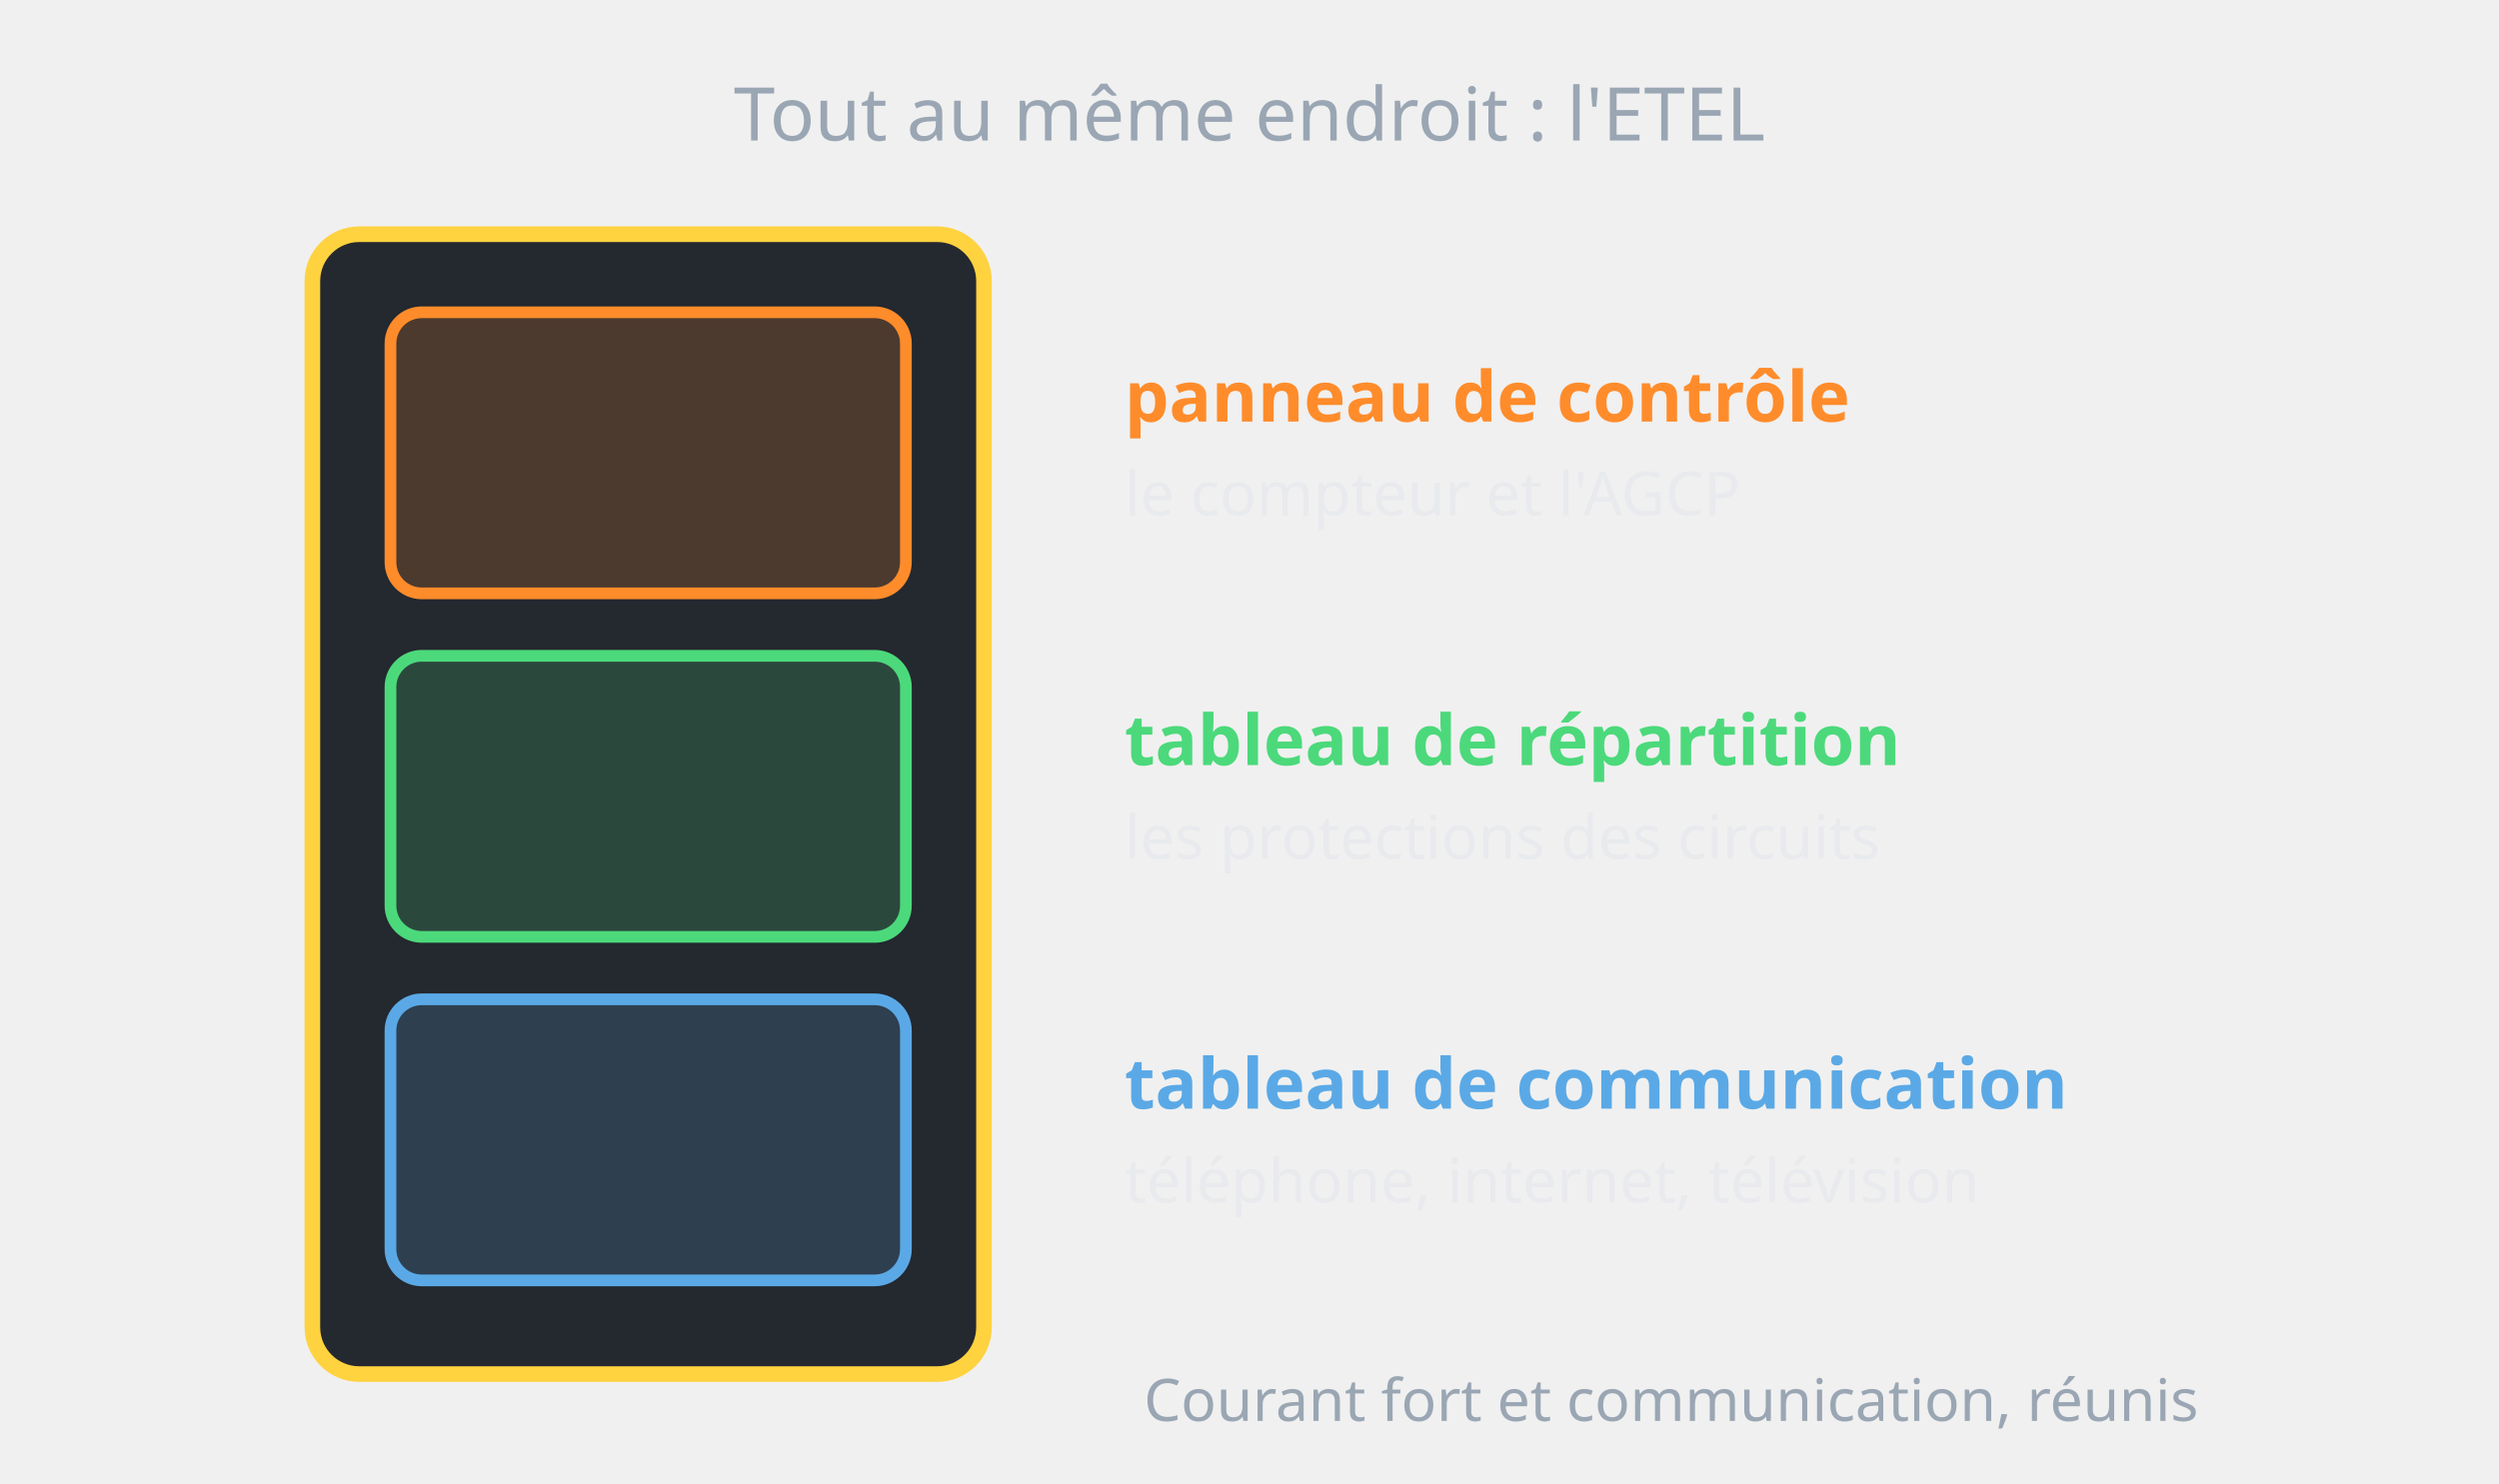
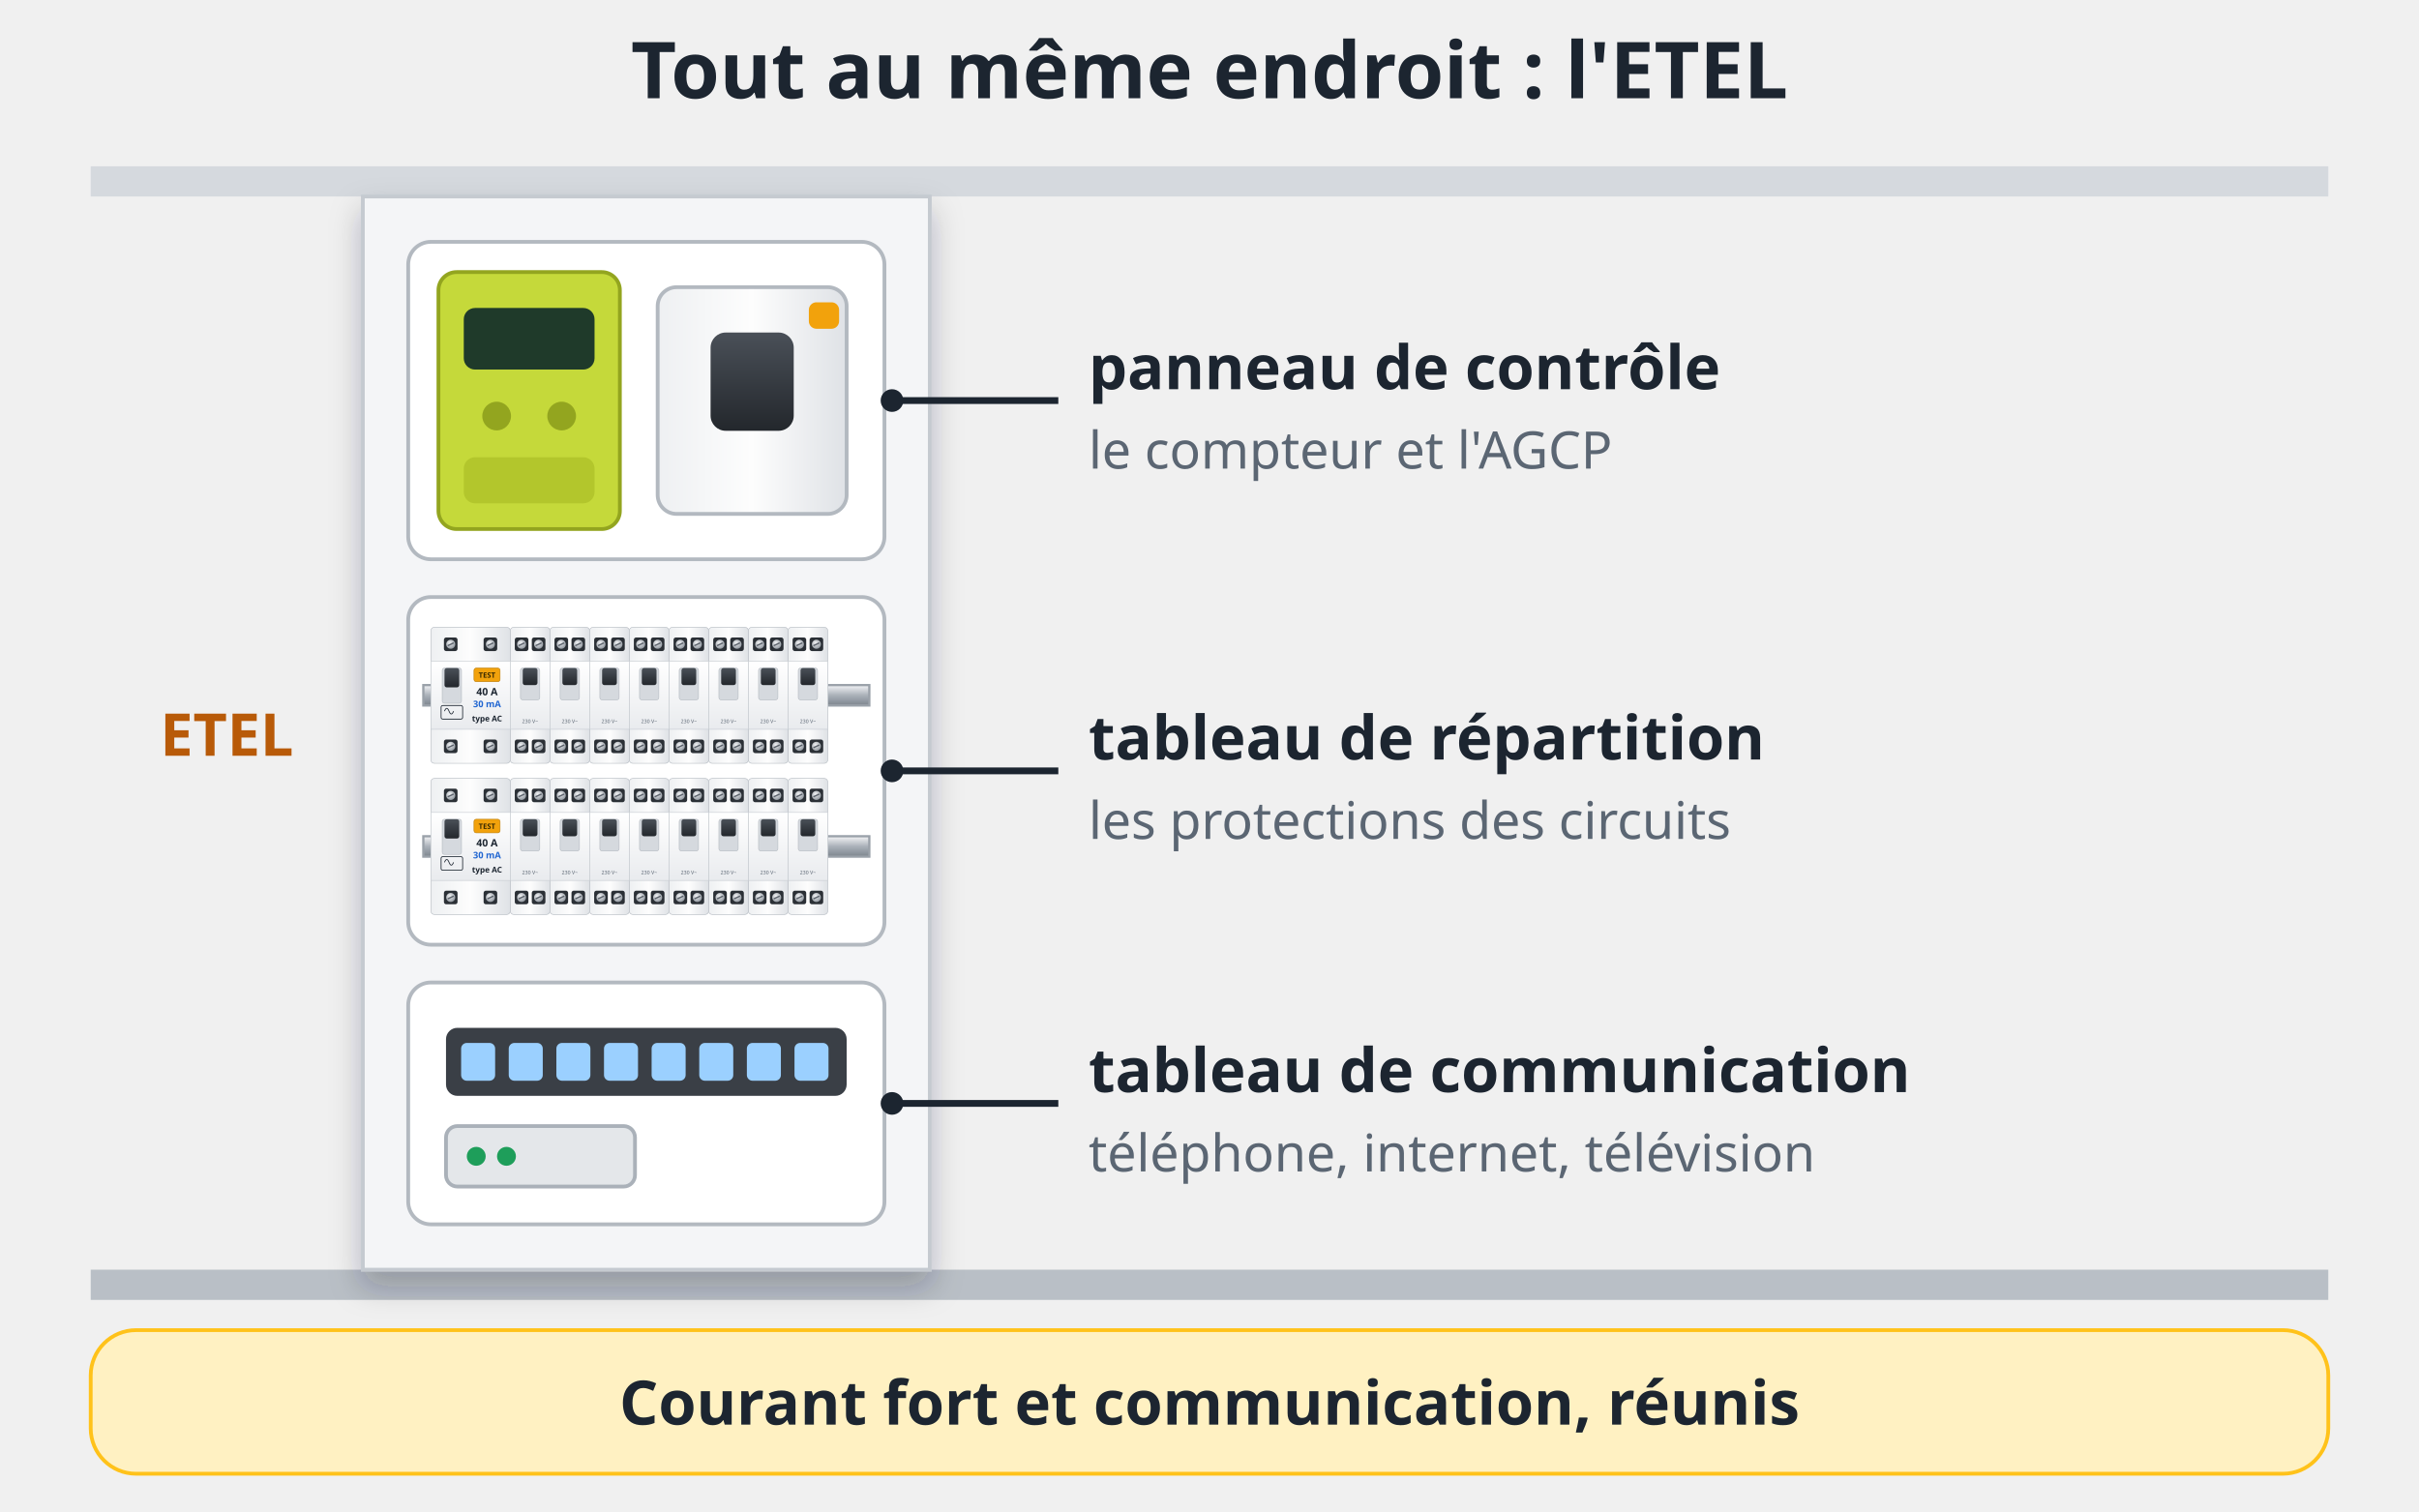
- <svg xmlns="http://www.w3.org/2000/svg" viewBox="0 0 320 190" font-family="'Segoe UI',system-ui,sans-serif" role="img" aria-label="L'espace technique électrique du logement regroupe le panneau de contrôle avec le compteur et l'AGCP, le tableau de répartition et le tableau de communication">
-   <text x="160" y="18" text-anchor="middle" font-size="9.5" fill="#9aa6b3" font-weight="normal">Tout au même endroit : l'ETEL</text>
-   <rect x="40" y="30" width="86" height="146" rx="6" fill="#24282f" stroke="#ffd23f" stroke-width="2" />
-   <rect x="50" y="40" width="66" height="36" rx="4" fill="#ff8c2b" fill-opacity="0.18" stroke="#ff8c2b" stroke-width="1.5" />
-   <rect x="50" y="84" width="66" height="36" rx="4" fill="#4cd97b" fill-opacity="0.18" stroke="#4cd97b" stroke-width="1.5" />
-   <rect x="50" y="128" width="66" height="36" rx="4" fill="#5aa9e6" fill-opacity="0.18" stroke="#5aa9e6" stroke-width="1.5" />
-   <text x="144" y="54" text-anchor="start" font-size="9" fill="#ff8c2b" font-weight="bold">panneau de contrôle</text>
-   <text x="144" y="66" text-anchor="start" font-size="7.8" fill="#e8eaed" font-weight="normal">le compteur et l'AGCP</text>
-   <text x="144" y="98" text-anchor="start" font-size="9" fill="#4cd97b" font-weight="bold">tableau de répartition</text>
-   <text x="144" y="110" text-anchor="start" font-size="7.8" fill="#e8eaed" font-weight="normal">les protections des circuits</text>
-   <text x="144" y="142" text-anchor="start" font-size="9" fill="#5aa9e6" font-weight="bold">tableau de communication</text>
-   <text x="144" y="154" text-anchor="start" font-size="7.8" fill="#e8eaed" font-weight="normal">téléphone, internet, télévision</text>
-   <text x="214" y="182" text-anchor="middle" font-size="7.5" fill="#9aa6b3" font-weight="normal">Courant fort et communication, réunis</text>
+ <svg xmlns="http://www.w3.org/2000/svg" viewBox="0 0 640 400" font-family="'Segoe UI',system-ui,sans-serif" role="img" aria-label="L'espace technique électrique du logement regroupe le panneau de contrôle avec le compteur et l'AGCP, le tableau de répartition et le tableau de communication">
+   <defs>
+     <linearGradient id="corps" x1="0" y1="0" x2="1" y2="0">
+       <stop offset="0" stop-color="#eef0f2" />
+       <stop offset=".5" stop-color="#fdfdfd" />
+       <stop offset="1" stop-color="#dfe2e6" />
+     </linearGradient>
+     <linearGradient id="nez" x1="0" y1="0" x2="0" y2="1">
+       <stop offset="0" stop-color="#ffffff" />
+       <stop offset="1" stop-color="#e9ebee" />
+     </linearGradient>
+     <linearGradient id="manette" x1="0" y1="0" x2="0" y2="1">
+       <stop offset="0" stop-color="#4a5058" />
+       <stop offset="1" stop-color="#23272c" />
+     </linearGradient>
+     <radialGradient id="vis" cx=".4" cy=".35" r=".7">
+       <stop offset="0" stop-color="#f1f2f4" />
+       <stop offset="1" stop-color="#8d949c" />
+     </radialGradient>
+     <linearGradient id="cuivreH" x1="0" y1="0" x2="0" y2="1">
+       <stop offset="0" stop-color="#f0b77a" />
+       <stop offset=".5" stop-color="#c9782f" />
+       <stop offset="1" stop-color="#8f4f17" />
+     </linearGradient>
+     <linearGradient id="cuivreV" x1="0" y1="0" x2="1" y2="0">
+       <stop offset="0" stop-color="#8f4f17" />
+       <stop offset=".45" stop-color="#f0b77a" />
+       <stop offset="1" stop-color="#9a5a1f" />
+     </linearGradient>
+     <linearGradient id="acierH" x1="0" y1="0" x2="0" y2="1">
+       <stop offset="0" stop-color="#f4f5f7" />
+       <stop offset=".5" stop-color="#aab1b9" />
+       <stop offset="1" stop-color="#7d858e" />
+     </linearGradient>
+     <linearGradient id="cylH" x1="0" y1="0" x2="0" y2="1">
+       <stop offset="0" stop-color="#d9dde1" />
+       <stop offset=".35" stop-color="#ffffff" />
+       <stop offset="1" stop-color="#c3c8ce" />
+     </linearGradient>
+     <linearGradient id="gaineV" x1="0" y1="0" x2="1" y2="0">
+       <stop offset="0" stop-color="#a81d1d" />
+       <stop offset=".4" stop-color="#ef4a4a" />
+       <stop offset="1" stop-color="#b02020" />
+     </linearGradient>
+     <linearGradient id="chaud" x1="0" y1="0" x2="1" y2="0">
+       <stop offset="0" stop-color="#3a3f46" />
+       <stop offset=".5" stop-color="#e8590c" />
+       <stop offset="1" stop-color="#ff3b1f" />
+     </linearGradient>
+     <linearGradient id="icta" x1="0" y1="0" x2="0" y2="1">
+       <stop offset="0" stop-color="#8d949c" />
+       <stop offset=".3" stop-color="#dfe3e7" />
+       <stop offset="1" stop-color="#6b727a" />
+     </linearGradient>
+     <linearGradient id="tpc" x1="0" y1="0" x2="0" y2="1">
+       <stop offset="0" stop-color="#b02020" />
+       <stop offset=".3" stop-color="#ff6b5e" />
+       <stop offset="1" stop-color="#8e1414" />
+     </linearGradient>
+     <linearGradient id="irl" x1="0" y1="0" x2="0" y2="1">
+       <stop offset="0" stop-color="#aab1b9" />
+       <stop offset=".3" stop-color="#f1f3f5" />
+       <stop offset="1" stop-color="#8d949c" />
+     </linearGradient>
+     <linearGradient id="terre" x1="0" y1="0" x2="0" y2="1">
+       <stop offset="0" stop-color="#c9a877" />
+       <stop offset="1" stop-color="#a98557" />
+     </linearGradient>
+     <pattern id="vj" width="16" height="16" patternUnits="userSpaceOnUse" patternTransform="rotate(35)">
+       <rect width="16" height="16" fill="#2e9e4f" />
+       <rect width="7" height="16" fill="#f2d21a" />
+     </pattern>
+     <filter id="ombre" x="-15%" y="-15%" width="130%" height="140%">
+       <feDropShadow dx="0" dy="4" stdDeviation="4" flood-color="#1b2430" flood-opacity=".25" />
+     </filter>
+     <g id="borne">
+       <rect x="-12" y="-12" width="24" height="24" rx="4" fill="#2b3036" />
+       <circle r="8" fill="url(#vis)" />
+       <rect x="-6" y="-1.2" width="12" height="2.4" rx="1" fill="#5a616a" transform="rotate(-25)" />
+     </g>
+   </defs>
+   <text x="320.0" y="26" text-anchor="middle" font-size="20.8" font-weight="800" fill="#1c2530">Tout au même endroit : l'ETEL</text>
+   <rect x="24" y="44" width="592" height="8" fill="#d5d9de" />
+   <rect x="24" y="336" width="592" height="8" fill="#b9bfc6" />
+   <g filter="url(#ombre)">
+     <rect x="96" y="52" width="150" height="284" fill="#f4f5f7" stroke="#c5cad0" />
+   </g>
+   <rect x="108" y="64" width="126" height="84" rx="6" fill="#fff" stroke="#b3b9c0" />
+   <rect x="116" y="72" width="48" height="68" rx="4.8" fill="#c5d93a" stroke="#93a51f" />
+   <rect x="122.7" y="81.5" width="34.6" height="16.3" rx="3" fill="#1f3a2a" />
+   <circle cx="131.4" cy="110.1" r="3.8" fill="#93a51f" />
+   <circle cx="148.6" cy="110.1" r="3.8" fill="#93a51f" />
+   <rect x="122.7" y="121.0" width="34.6" height="12.2" rx="3" fill="#b3c62c" />
+   <rect x="174" y="76" width="50" height="60" rx="5" fill="url(#corps)" stroke="#b3b9c0" />
+   <rect x="188" y="88" width="22" height="26" rx="4" fill="url(#manette)" />
+   <rect x="214" y="80" width="8" height="7" rx="2" fill="#f2a20c" />
+   <rect x="108" y="158" width="126" height="92" rx="6" fill="#fff" stroke="#b3b9c0" />
+   <rect x="112" y="181.3" width="118" height="5.4" fill="url(#acierH)" stroke="#9aa1a9" stroke-width=".6" />
+   <g transform="translate(114 166) scale(0.15)">
+     <rect width="140" height="240" rx="6" fill="url(#corps)" stroke="#b3b9c0" />
+     <rect y="60" width="140" height="120" fill="url(#nez)" stroke="#c5cad0" />
+     <use href="#borne" x="35" y="30" />
+     <use href="#borne" x="105" y="30" />
+     <use href="#borne" x="35" y="210" />
+     <use href="#borne" x="105" y="210" />
+     <rect x="20" y="72" width="34" height="62" rx="4" fill="#d5d9de" stroke="#b3b9c0" />
+     <rect x="24" y="72" width="26" height="34" rx="4" fill="url(#manette)" />
+     <rect x="76" y="72" width="46" height="24" rx="4" fill="#f2a20c" stroke="#b97a05" />
+     <text x="99" y="89" text-anchor="middle" font-size="13" font-weight="800" fill="#3a2a00">TEST</text>
+     <text x="99" y="120" text-anchor="middle" font-size="18" font-weight="800" fill="#1c2530">40 A</text>
+     <text x="99" y="141" text-anchor="middle" font-size="16" font-weight="800" fill="#2166d1">30 mA</text>
+     <g transform="translate(0 -84)">
+       <rect x="18" y="222" width="38" height="24" rx="3" fill="none" stroke="#1c2530" stroke-width="1.4" />
+       <path d="M24 232 q4 -10 8 0 t8 0" fill="none" stroke="#1c2530" stroke-width="1.4" />
+     </g>
+     <text x="99" y="166" text-anchor="middle" font-size="14" font-weight="800" fill="#1c2530">type AC</text>
+   </g>
+   <g transform="translate(135.0 166) scale(0.15)">
+     <rect width="70" height="240" rx="6" fill="url(#corps)" stroke="#b3b9c0" />
+     <rect y="60" width="70" height="120" fill="url(#nez)" stroke="#c5cad0" />
+     <use href="#borne" x="20" y="30" />
+     <use href="#borne" x="50" y="30" />
+     <use href="#borne" x="20" y="210" />
+     <use href="#borne" x="50" y="210" />
+     <rect x="18" y="72" width="34" height="56" rx="4" fill="#d5d9de" stroke="#b3b9c0" />
+     <rect x="22" y="72" width="26" height="30" rx="4" fill="url(#manette)" />
+     <text x="35" y="150" text-anchor="middle" font-size="17" font-weight="800" fill="#1c2530" />
+     <text x="35" y="169" text-anchor="middle" font-size="9" font-weight="500" fill="#5b6673">230 V~</text>
+   </g>
+   <g transform="translate(145.5 166) scale(0.15)">
+     <rect width="70" height="240" rx="6" fill="url(#corps)" stroke="#b3b9c0" />
+     <rect y="60" width="70" height="120" fill="url(#nez)" stroke="#c5cad0" />
+     <use href="#borne" x="20" y="30" />
+     <use href="#borne" x="50" y="30" />
+     <use href="#borne" x="20" y="210" />
+     <use href="#borne" x="50" y="210" />
+     <rect x="18" y="72" width="34" height="56" rx="4" fill="#d5d9de" stroke="#b3b9c0" />
+     <rect x="22" y="72" width="26" height="30" rx="4" fill="url(#manette)" />
+     <text x="35" y="150" text-anchor="middle" font-size="17" font-weight="800" fill="#1c2530" />
+     <text x="35" y="169" text-anchor="middle" font-size="9" font-weight="500" fill="#5b6673">230 V~</text>
+   </g>
+   <g transform="translate(156.0 166) scale(0.15)">
+     <rect width="70" height="240" rx="6" fill="url(#corps)" stroke="#b3b9c0" />
+     <rect y="60" width="70" height="120" fill="url(#nez)" stroke="#c5cad0" />
+     <use href="#borne" x="20" y="30" />
+     <use href="#borne" x="50" y="30" />
+     <use href="#borne" x="20" y="210" />
+     <use href="#borne" x="50" y="210" />
+     <rect x="18" y="72" width="34" height="56" rx="4" fill="#d5d9de" stroke="#b3b9c0" />
+     <rect x="22" y="72" width="26" height="30" rx="4" fill="url(#manette)" />
+     <text x="35" y="150" text-anchor="middle" font-size="17" font-weight="800" fill="#1c2530" />
+     <text x="35" y="169" text-anchor="middle" font-size="9" font-weight="500" fill="#5b6673">230 V~</text>
+   </g>
+   <g transform="translate(166.5 166) scale(0.15)">
+     <rect width="70" height="240" rx="6" fill="url(#corps)" stroke="#b3b9c0" />
+     <rect y="60" width="70" height="120" fill="url(#nez)" stroke="#c5cad0" />
+     <use href="#borne" x="20" y="30" />
+     <use href="#borne" x="50" y="30" />
+     <use href="#borne" x="20" y="210" />
+     <use href="#borne" x="50" y="210" />
+     <rect x="18" y="72" width="34" height="56" rx="4" fill="#d5d9de" stroke="#b3b9c0" />
+     <rect x="22" y="72" width="26" height="30" rx="4" fill="url(#manette)" />
+     <text x="35" y="150" text-anchor="middle" font-size="17" font-weight="800" fill="#1c2530" />
+     <text x="35" y="169" text-anchor="middle" font-size="9" font-weight="500" fill="#5b6673">230 V~</text>
+   </g>
+   <g transform="translate(177.0 166) scale(0.15)">
+     <rect width="70" height="240" rx="6" fill="url(#corps)" stroke="#b3b9c0" />
+     <rect y="60" width="70" height="120" fill="url(#nez)" stroke="#c5cad0" />
+     <use href="#borne" x="20" y="30" />
+     <use href="#borne" x="50" y="30" />
+     <use href="#borne" x="20" y="210" />
+     <use href="#borne" x="50" y="210" />
+     <rect x="18" y="72" width="34" height="56" rx="4" fill="#d5d9de" stroke="#b3b9c0" />
+     <rect x="22" y="72" width="26" height="30" rx="4" fill="url(#manette)" />
+     <text x="35" y="150" text-anchor="middle" font-size="17" font-weight="800" fill="#1c2530" />
+     <text x="35" y="169" text-anchor="middle" font-size="9" font-weight="500" fill="#5b6673">230 V~</text>
+   </g>
+   <g transform="translate(187.5 166) scale(0.15)">
+     <rect width="70" height="240" rx="6" fill="url(#corps)" stroke="#b3b9c0" />
+     <rect y="60" width="70" height="120" fill="url(#nez)" stroke="#c5cad0" />
+     <use href="#borne" x="20" y="30" />
+     <use href="#borne" x="50" y="30" />
+     <use href="#borne" x="20" y="210" />
+     <use href="#borne" x="50" y="210" />
+     <rect x="18" y="72" width="34" height="56" rx="4" fill="#d5d9de" stroke="#b3b9c0" />
+     <rect x="22" y="72" width="26" height="30" rx="4" fill="url(#manette)" />
+     <text x="35" y="150" text-anchor="middle" font-size="17" font-weight="800" fill="#1c2530" />
+     <text x="35" y="169" text-anchor="middle" font-size="9" font-weight="500" fill="#5b6673">230 V~</text>
+   </g>
+   <g transform="translate(198.0 166) scale(0.15)">
+     <rect width="70" height="240" rx="6" fill="url(#corps)" stroke="#b3b9c0" />
+     <rect y="60" width="70" height="120" fill="url(#nez)" stroke="#c5cad0" />
+     <use href="#borne" x="20" y="30" />
+     <use href="#borne" x="50" y="30" />
+     <use href="#borne" x="20" y="210" />
+     <use href="#borne" x="50" y="210" />
+     <rect x="18" y="72" width="34" height="56" rx="4" fill="#d5d9de" stroke="#b3b9c0" />
+     <rect x="22" y="72" width="26" height="30" rx="4" fill="url(#manette)" />
+     <text x="35" y="150" text-anchor="middle" font-size="17" font-weight="800" fill="#1c2530" />
+     <text x="35" y="169" text-anchor="middle" font-size="9" font-weight="500" fill="#5b6673">230 V~</text>
+   </g>
+   <g transform="translate(208.5 166) scale(0.15)">
+     <rect width="70" height="240" rx="6" fill="url(#corps)" stroke="#b3b9c0" />
+     <rect y="60" width="70" height="120" fill="url(#nez)" stroke="#c5cad0" />
+     <use href="#borne" x="20" y="30" />
+     <use href="#borne" x="50" y="30" />
+     <use href="#borne" x="20" y="210" />
+     <use href="#borne" x="50" y="210" />
+     <rect x="18" y="72" width="34" height="56" rx="4" fill="#d5d9de" stroke="#b3b9c0" />
+     <rect x="22" y="72" width="26" height="30" rx="4" fill="url(#manette)" />
+     <text x="35" y="150" text-anchor="middle" font-size="17" font-weight="800" fill="#1c2530" />
+     <text x="35" y="169" text-anchor="middle" font-size="9" font-weight="500" fill="#5b6673">230 V~</text>
+   </g>
+   <rect x="112" y="221.3" width="118" height="5.4" fill="url(#acierH)" stroke="#9aa1a9" stroke-width=".6" />
+   <g transform="translate(114 206) scale(0.15)">
+     <rect width="140" height="240" rx="6" fill="url(#corps)" stroke="#b3b9c0" />
+     <rect y="60" width="140" height="120" fill="url(#nez)" stroke="#c5cad0" />
+     <use href="#borne" x="35" y="30" />
+     <use href="#borne" x="105" y="30" />
+     <use href="#borne" x="35" y="210" />
+     <use href="#borne" x="105" y="210" />
+     <rect x="20" y="72" width="34" height="62" rx="4" fill="#d5d9de" stroke="#b3b9c0" />
+     <rect x="24" y="72" width="26" height="34" rx="4" fill="url(#manette)" />
+     <rect x="76" y="72" width="46" height="24" rx="4" fill="#f2a20c" stroke="#b97a05" />
+     <text x="99" y="89" text-anchor="middle" font-size="13" font-weight="800" fill="#3a2a00">TEST</text>
+     <text x="99" y="120" text-anchor="middle" font-size="18" font-weight="800" fill="#1c2530">40 A</text>
+     <text x="99" y="141" text-anchor="middle" font-size="16" font-weight="800" fill="#2166d1">30 mA</text>
+     <g transform="translate(0 -84)">
+       <rect x="18" y="222" width="38" height="24" rx="3" fill="none" stroke="#1c2530" stroke-width="1.4" />
+       <path d="M24 232 q4 -10 8 0 t8 0" fill="none" stroke="#1c2530" stroke-width="1.4" />
+     </g>
+     <text x="99" y="166" text-anchor="middle" font-size="14" font-weight="800" fill="#1c2530">type AC</text>
+   </g>
+   <g transform="translate(135.0 206) scale(0.15)">
+     <rect width="70" height="240" rx="6" fill="url(#corps)" stroke="#b3b9c0" />
+     <rect y="60" width="70" height="120" fill="url(#nez)" stroke="#c5cad0" />
+     <use href="#borne" x="20" y="30" />
+     <use href="#borne" x="50" y="30" />
+     <use href="#borne" x="20" y="210" />
+     <use href="#borne" x="50" y="210" />
+     <rect x="18" y="72" width="34" height="56" rx="4" fill="#d5d9de" stroke="#b3b9c0" />
+     <rect x="22" y="72" width="26" height="30" rx="4" fill="url(#manette)" />
+     <text x="35" y="150" text-anchor="middle" font-size="17" font-weight="800" fill="#1c2530" />
+     <text x="35" y="169" text-anchor="middle" font-size="9" font-weight="500" fill="#5b6673">230 V~</text>
+   </g>
+   <g transform="translate(145.5 206) scale(0.15)">
+     <rect width="70" height="240" rx="6" fill="url(#corps)" stroke="#b3b9c0" />
+     <rect y="60" width="70" height="120" fill="url(#nez)" stroke="#c5cad0" />
+     <use href="#borne" x="20" y="30" />
+     <use href="#borne" x="50" y="30" />
+     <use href="#borne" x="20" y="210" />
+     <use href="#borne" x="50" y="210" />
+     <rect x="18" y="72" width="34" height="56" rx="4" fill="#d5d9de" stroke="#b3b9c0" />
+     <rect x="22" y="72" width="26" height="30" rx="4" fill="url(#manette)" />
+     <text x="35" y="150" text-anchor="middle" font-size="17" font-weight="800" fill="#1c2530" />
+     <text x="35" y="169" text-anchor="middle" font-size="9" font-weight="500" fill="#5b6673">230 V~</text>
+   </g>
+   <g transform="translate(156.0 206) scale(0.15)">
+     <rect width="70" height="240" rx="6" fill="url(#corps)" stroke="#b3b9c0" />
+     <rect y="60" width="70" height="120" fill="url(#nez)" stroke="#c5cad0" />
+     <use href="#borne" x="20" y="30" />
+     <use href="#borne" x="50" y="30" />
+     <use href="#borne" x="20" y="210" />
+     <use href="#borne" x="50" y="210" />
+     <rect x="18" y="72" width="34" height="56" rx="4" fill="#d5d9de" stroke="#b3b9c0" />
+     <rect x="22" y="72" width="26" height="30" rx="4" fill="url(#manette)" />
+     <text x="35" y="150" text-anchor="middle" font-size="17" font-weight="800" fill="#1c2530" />
+     <text x="35" y="169" text-anchor="middle" font-size="9" font-weight="500" fill="#5b6673">230 V~</text>
+   </g>
+   <g transform="translate(166.5 206) scale(0.15)">
+     <rect width="70" height="240" rx="6" fill="url(#corps)" stroke="#b3b9c0" />
+     <rect y="60" width="70" height="120" fill="url(#nez)" stroke="#c5cad0" />
+     <use href="#borne" x="20" y="30" />
+     <use href="#borne" x="50" y="30" />
+     <use href="#borne" x="20" y="210" />
+     <use href="#borne" x="50" y="210" />
+     <rect x="18" y="72" width="34" height="56" rx="4" fill="#d5d9de" stroke="#b3b9c0" />
+     <rect x="22" y="72" width="26" height="30" rx="4" fill="url(#manette)" />
+     <text x="35" y="150" text-anchor="middle" font-size="17" font-weight="800" fill="#1c2530" />
+     <text x="35" y="169" text-anchor="middle" font-size="9" font-weight="500" fill="#5b6673">230 V~</text>
+   </g>
+   <g transform="translate(177.0 206) scale(0.15)">
+     <rect width="70" height="240" rx="6" fill="url(#corps)" stroke="#b3b9c0" />
+     <rect y="60" width="70" height="120" fill="url(#nez)" stroke="#c5cad0" />
+     <use href="#borne" x="20" y="30" />
+     <use href="#borne" x="50" y="30" />
+     <use href="#borne" x="20" y="210" />
+     <use href="#borne" x="50" y="210" />
+     <rect x="18" y="72" width="34" height="56" rx="4" fill="#d5d9de" stroke="#b3b9c0" />
+     <rect x="22" y="72" width="26" height="30" rx="4" fill="url(#manette)" />
+     <text x="35" y="150" text-anchor="middle" font-size="17" font-weight="800" fill="#1c2530" />
+     <text x="35" y="169" text-anchor="middle" font-size="9" font-weight="500" fill="#5b6673">230 V~</text>
+   </g>
+   <g transform="translate(187.5 206) scale(0.15)">
+     <rect width="70" height="240" rx="6" fill="url(#corps)" stroke="#b3b9c0" />
+     <rect y="60" width="70" height="120" fill="url(#nez)" stroke="#c5cad0" />
+     <use href="#borne" x="20" y="30" />
+     <use href="#borne" x="50" y="30" />
+     <use href="#borne" x="20" y="210" />
+     <use href="#borne" x="50" y="210" />
+     <rect x="18" y="72" width="34" height="56" rx="4" fill="#d5d9de" stroke="#b3b9c0" />
+     <rect x="22" y="72" width="26" height="30" rx="4" fill="url(#manette)" />
+     <text x="35" y="150" text-anchor="middle" font-size="17" font-weight="800" fill="#1c2530" />
+     <text x="35" y="169" text-anchor="middle" font-size="9" font-weight="500" fill="#5b6673">230 V~</text>
+   </g>
+   <g transform="translate(198.0 206) scale(0.15)">
+     <rect width="70" height="240" rx="6" fill="url(#corps)" stroke="#b3b9c0" />
+     <rect y="60" width="70" height="120" fill="url(#nez)" stroke="#c5cad0" />
+     <use href="#borne" x="20" y="30" />
+     <use href="#borne" x="50" y="30" />
+     <use href="#borne" x="20" y="210" />
+     <use href="#borne" x="50" y="210" />
+     <rect x="18" y="72" width="34" height="56" rx="4" fill="#d5d9de" stroke="#b3b9c0" />
+     <rect x="22" y="72" width="26" height="30" rx="4" fill="url(#manette)" />
+     <text x="35" y="150" text-anchor="middle" font-size="17" font-weight="800" fill="#1c2530" />
+     <text x="35" y="169" text-anchor="middle" font-size="9" font-weight="500" fill="#5b6673">230 V~</text>
+   </g>
+   <g transform="translate(208.5 206) scale(0.15)">
+     <rect width="70" height="240" rx="6" fill="url(#corps)" stroke="#b3b9c0" />
+     <rect y="60" width="70" height="120" fill="url(#nez)" stroke="#c5cad0" />
+     <use href="#borne" x="20" y="30" />
+     <use href="#borne" x="50" y="30" />
+     <use href="#borne" x="20" y="210" />
+     <use href="#borne" x="50" y="210" />
+     <rect x="18" y="72" width="34" height="56" rx="4" fill="#d5d9de" stroke="#b3b9c0" />
+     <rect x="22" y="72" width="26" height="30" rx="4" fill="url(#manette)" />
+     <text x="35" y="150" text-anchor="middle" font-size="17" font-weight="800" fill="#1c2530" />
+     <text x="35" y="169" text-anchor="middle" font-size="9" font-weight="500" fill="#5b6673">230 V~</text>
+   </g>
+   <rect x="108" y="260" width="126" height="64" rx="6" fill="#fff" stroke="#b3b9c0" />
+   <rect x="118" y="272" width="106" height="18" rx="3" fill="#3a3f46" />
+   <rect x="122.0" y="276" width="9" height="10" rx="1.5" fill="#9bd0ff" />
+   <rect x="134.6" y="276" width="9" height="10" rx="1.5" fill="#9bd0ff" />
+   <rect x="147.2" y="276" width="9" height="10" rx="1.5" fill="#9bd0ff" />
+   <rect x="159.8" y="276" width="9" height="10" rx="1.5" fill="#9bd0ff" />
+   <rect x="172.4" y="276" width="9" height="10" rx="1.5" fill="#9bd0ff" />
+   <rect x="185.0" y="276" width="9" height="10" rx="1.5" fill="#9bd0ff" />
+   <rect x="197.6" y="276" width="9" height="10" rx="1.5" fill="#9bd0ff" />
+   <rect x="210.2" y="276" width="9" height="10" rx="1.5" fill="#9bd0ff" />
+   <rect x="118" y="298" width="50" height="16" rx="3" fill="#e4e7ea" stroke="#aab1b9" />
+   <circle cx="126" cy="306" r="2.5" fill="#1e9e5a" />
+   <circle cx="134" cy="306" r="2.5" fill="#1e9e5a" />
+   <path d="M236 106 H280" stroke="#1c2530" stroke-width="1.8" />
+   <circle cx="236" cy="106" r="3" fill="#1c2530" />
+   <text x="288" y="103" text-anchor="start" font-size="16.2" font-weight="800" fill="#1c2530">panneau de contrôle</text>
+   <text x="288" y="124" text-anchor="start" font-size="13.7" font-weight="500" fill="#5b6673">le compteur et l'AGCP</text>
+   <path d="M236 204 H280" stroke="#1c2530" stroke-width="1.8" />
+   <circle cx="236" cy="204" r="3" fill="#1c2530" />
+   <text x="288" y="201" text-anchor="start" font-size="16.2" font-weight="800" fill="#1c2530">tableau de répartition</text>
+   <text x="288" y="222" text-anchor="start" font-size="13.7" font-weight="500" fill="#5b6673">les protections des circuits</text>
+   <path d="M236 292 H280" stroke="#1c2530" stroke-width="1.8" />
+   <circle cx="236" cy="292" r="3" fill="#1c2530" />
+   <text x="288" y="289" text-anchor="start" font-size="16.2" font-weight="800" fill="#1c2530">tableau de communication</text>
+   <text x="288" y="310" text-anchor="start" font-size="13.7" font-weight="500" fill="#5b6673">téléphone, internet, télévision</text>
+   <text x="60" y="200" text-anchor="middle" font-size="15.6" font-weight="800" fill="#b85a08">ETEL</text>
+   <rect x="24" y="352" width="592" height="38" rx="12" fill="#fff1c2" stroke="#ffc21a" />
+   <text x="320" y="377.0" text-anchor="middle" font-size="16.2" font-weight="800" fill="#1c2530">Courant fort et communication, réunis</text>
</svg>
